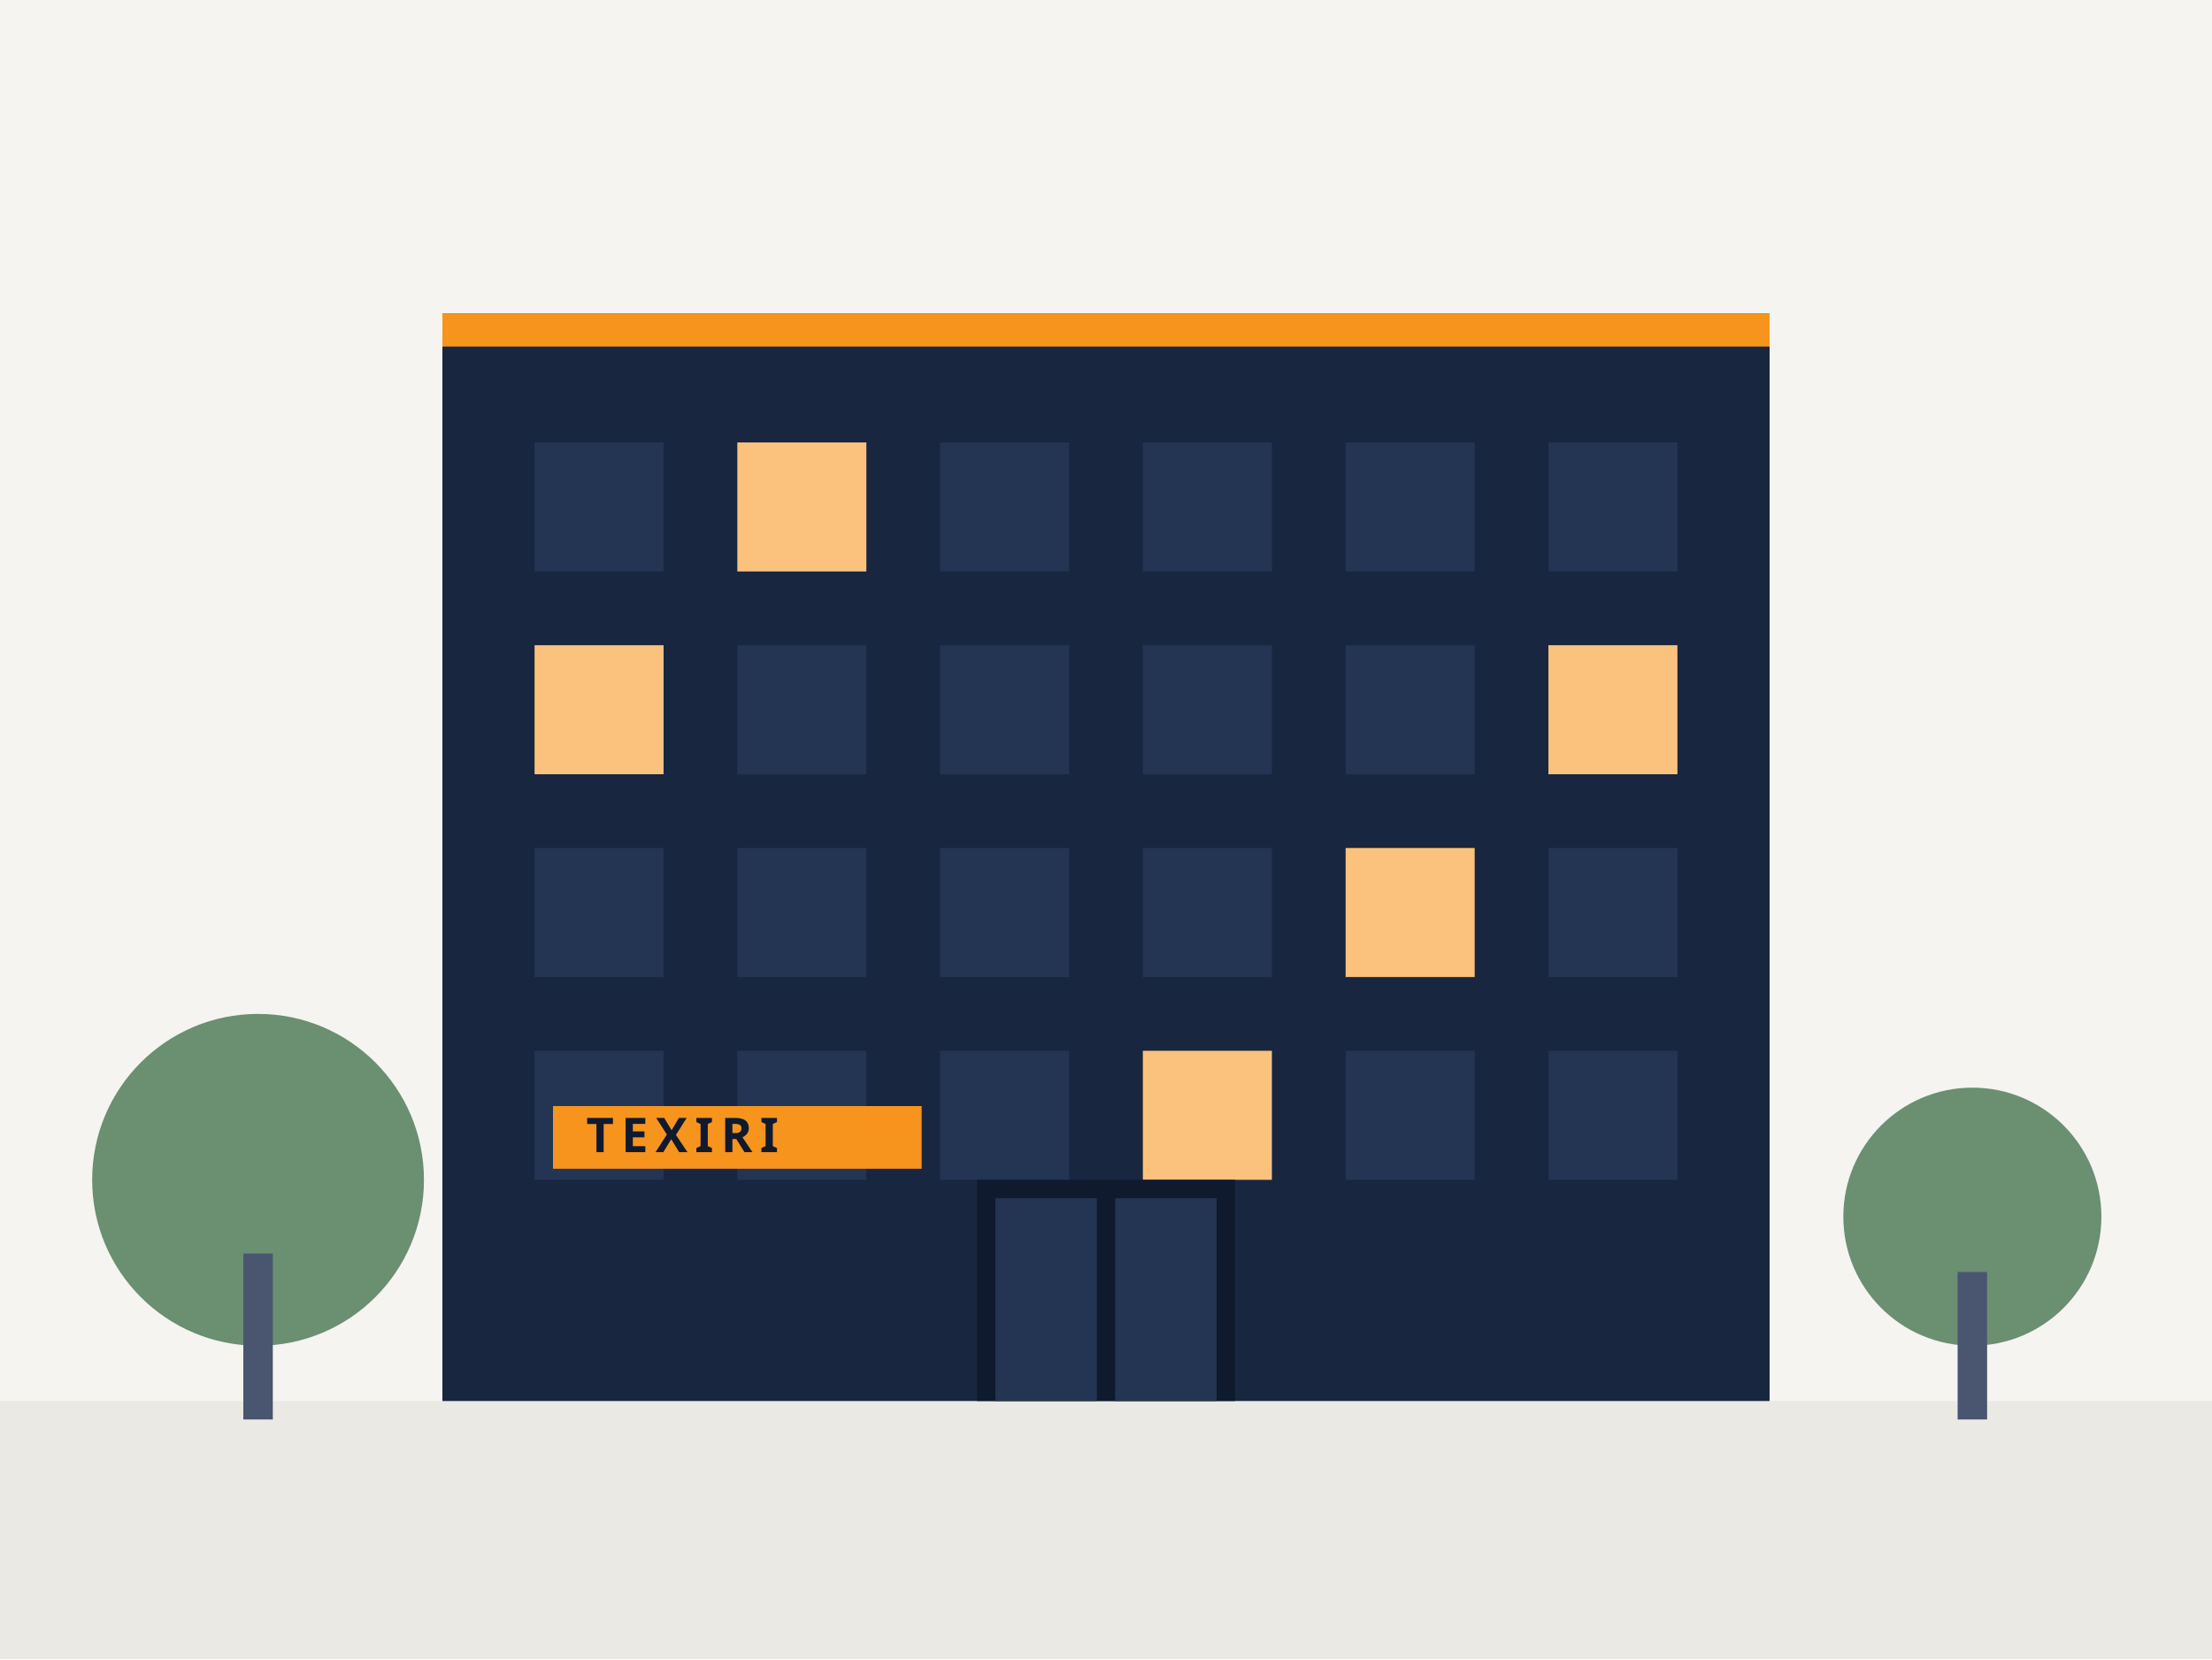
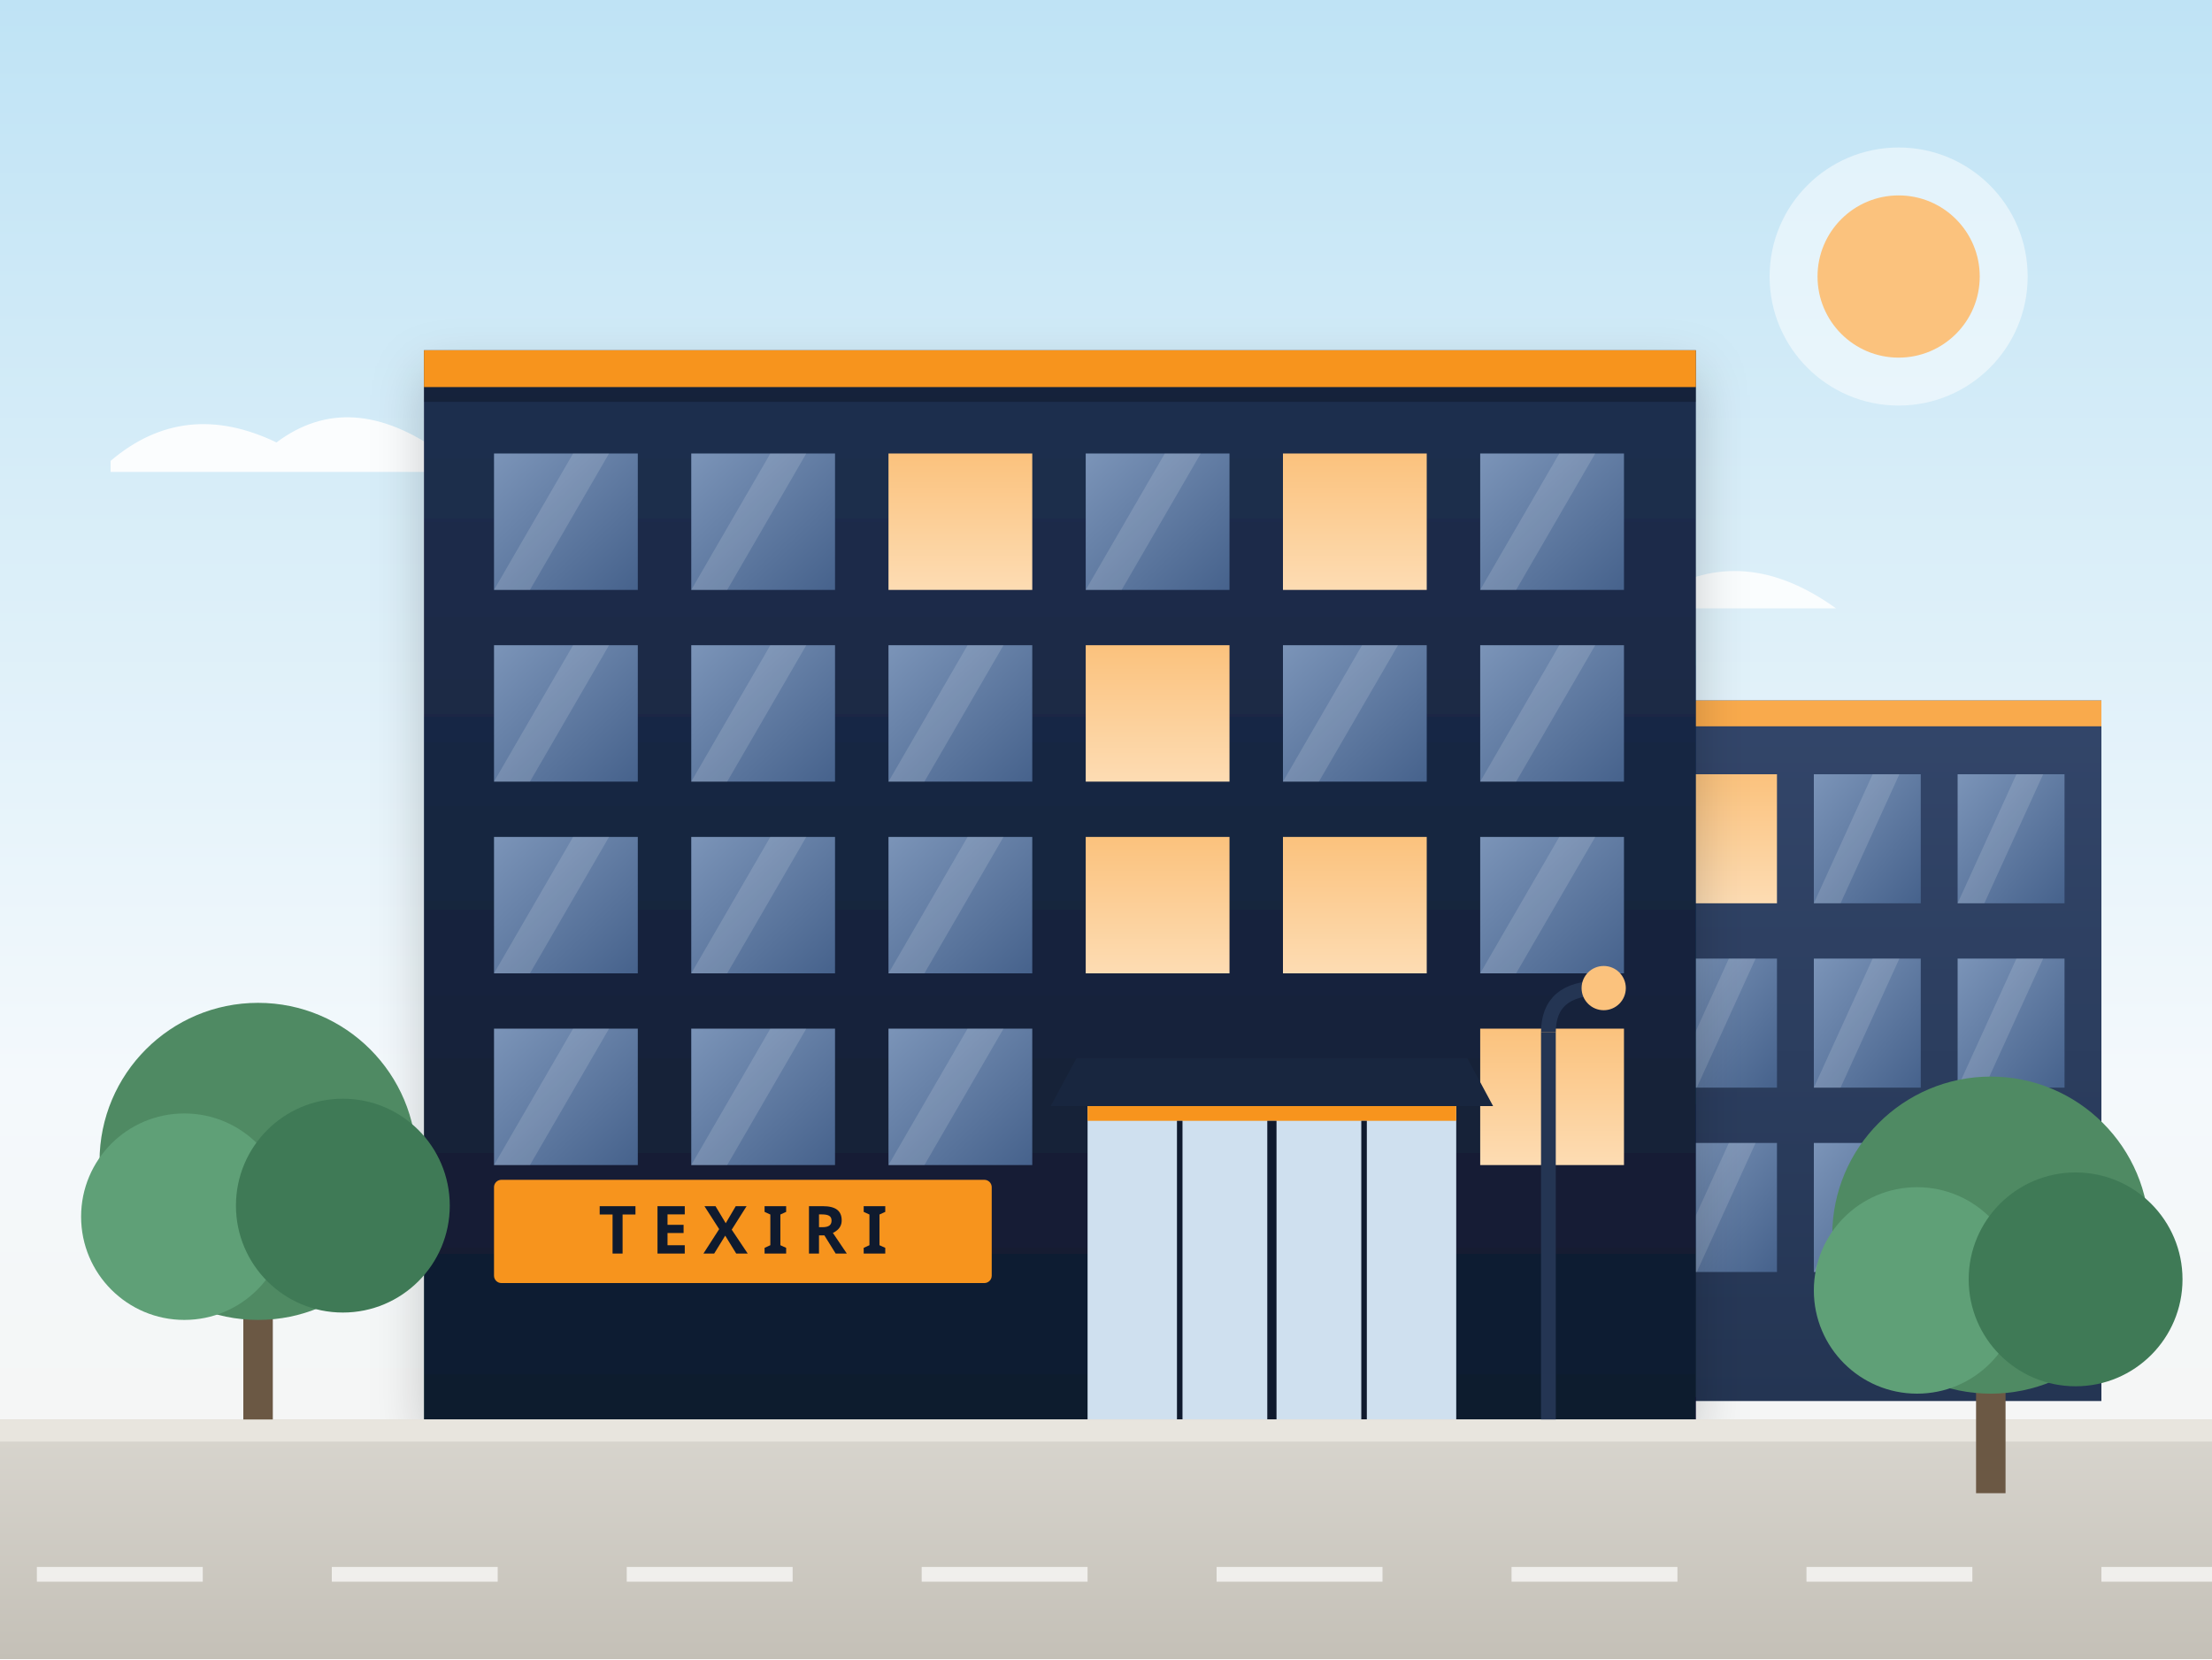
<svg xmlns="http://www.w3.org/2000/svg" viewBox="0 0 1200 900" width="1200" height="900">
-   <rect width="1200" height="900" fill="#f5f4f1" />
-   <rect x="0" y="760" width="1200" height="140" fill="#ebe9e4" />
-   <rect x="240" y="170" width="720" height="590" fill="#18263f" />
-   <rect x="240" y="170" width="720" height="18" fill="#f7941d" />
-   <rect x="290" y="240" width="70" height="70" fill="#243553" />
-   <rect x="400" y="240" width="70" height="70" fill="#fbc27d" />
-   <rect x="510" y="240" width="70" height="70" fill="#243553" />
-   <rect x="620" y="240" width="70" height="70" fill="#243553" />
-   <rect x="730" y="240" width="70" height="70" fill="#243553" />
-   <rect x="840" y="240" width="70" height="70" fill="#243553" />
-   <rect x="290" y="350" width="70" height="70" fill="#fbc27d" />
-   <rect x="400" y="350" width="70" height="70" fill="#243553" />
-   <rect x="510" y="350" width="70" height="70" fill="#243553" />
-   <rect x="620" y="350" width="70" height="70" fill="#243553" />
-   <rect x="730" y="350" width="70" height="70" fill="#243553" />
-   <rect x="840" y="350" width="70" height="70" fill="#fbc27d" />
-   <rect x="290" y="460" width="70" height="70" fill="#243553" />
-   <rect x="400" y="460" width="70" height="70" fill="#243553" />
-   <rect x="510" y="460" width="70" height="70" fill="#243553" />
-   <rect x="620" y="460" width="70" height="70" fill="#243553" />
-   <rect x="730" y="460" width="70" height="70" fill="#fbc27d" />
-   <rect x="840" y="460" width="70" height="70" fill="#243553" />
-   <rect x="290" y="570" width="70" height="70" fill="#243553" />
-   <rect x="400" y="570" width="70" height="70" fill="#243553" />
-   <rect x="510" y="570" width="70" height="70" fill="#243553" />
-   <rect x="620" y="570" width="70" height="70" fill="#fbc27d" />
-   <rect x="730" y="570" width="70" height="70" fill="#243553" />
-   <rect x="840" y="570" width="70" height="70" fill="#243553" />
-   <rect x="530" y="640" width="140" height="120" fill="#0f1a2e" />
-   <rect x="540" y="650" width="55" height="110" fill="#243553" />
-   <rect x="605" y="650" width="55" height="110" fill="#243553" />
-   <rect x="300" y="600" width="200" height="34" fill="#f7941d" />
-   <text x="318" y="625" fill="#0f1a2e" font-size="26" font-weight="800" font-family="Archivo, 'Segoe UI', system-ui, sans-serif" letter-spacing="4">TEXIRI</text>
-   <circle cx="140" cy="640" r="90" fill="#6b8f71" />
-   <rect x="132" y="680" width="16" height="90" fill="#4a5670" />
-   <circle cx="1070" cy="660" r="70" fill="#6b8f71" />
-   <rect x="1062" y="690" width="16" height="80" fill="#4a5670" />
+   <defs>
+     <filter id="sh" x="-15%" y="-15%" width="130%" height="140%">
+       <feDropShadow dx="0" dy="12" stdDeviation="14" flood-color="#0f1a2e" flood-opacity="0.2" />
+     </filter>
+     <filter id="sh2" x="-15%" y="-15%" width="130%" height="140%">
+       <feDropShadow dx="0" dy="5" stdDeviation="6" flood-color="#0f1a2e" flood-opacity="0.18" />
+     </filter>
+     <filter id="glow" x="-50%" y="-50%" width="200%" height="200%">
+       <feGaussianBlur stdDeviation="10" />
+     </filter>
+     <linearGradient id="g21" x1="0" y1="0" x2="0" y2="1">
+       <stop offset="0" stop-color="#bfe3f5" />
+       <stop offset="0.65" stop-color="#f4f9fc" />
+       <stop offset="1" stop-color="#f5f4f1" />
+     </linearGradient>
+     <linearGradient id="g22" x1="0" y1="0" x2="0" y2="1">
+       <stop offset="0" stop-color="#33466a" />
+       <stop offset="1" stop-color="#243553" />
+     </linearGradient>
+     <linearGradient id="g23" x1="0" y1="0" x2="0" y2="1">
+       <stop offset="0" stop-color="#fbc27d" />
+       <stop offset="1" stop-color="#fddcb3" />
+     </linearGradient>
+     <linearGradient id="g24" x1="0" y1="0" x2="1" y2="1">
+       <stop offset="0" stop-color="#7b94b8" />
+       <stop offset="1" stop-color="#46628c" />
+     </linearGradient>
+     <linearGradient id="g25" x1="0" y1="0" x2="1" y2="1">
+       <stop offset="0" stop-color="#7b94b8" />
+       <stop offset="1" stop-color="#46628c" />
+     </linearGradient>
+     <linearGradient id="g26" x1="0" y1="0" x2="1" y2="1">
+       <stop offset="0" stop-color="#7b94b8" />
+       <stop offset="1" stop-color="#46628c" />
+     </linearGradient>
+     <linearGradient id="g27" x1="0" y1="0" x2="1" y2="1">
+       <stop offset="0" stop-color="#7b94b8" />
+       <stop offset="1" stop-color="#46628c" />
+     </linearGradient>
+     <linearGradient id="g28" x1="0" y1="0" x2="1" y2="1">
+       <stop offset="0" stop-color="#7b94b8" />
+       <stop offset="1" stop-color="#46628c" />
+     </linearGradient>
+     <linearGradient id="g29" x1="0" y1="0" x2="1" y2="1">
+       <stop offset="0" stop-color="#7b94b8" />
+       <stop offset="1" stop-color="#46628c" />
+     </linearGradient>
+     <linearGradient id="g30" x1="0" y1="0" x2="1" y2="1">
+       <stop offset="0" stop-color="#7b94b8" />
+       <stop offset="1" stop-color="#46628c" />
+     </linearGradient>
+     <linearGradient id="g31" x1="0" y1="0" x2="0" y2="1">
+       <stop offset="0" stop-color="#fbc27d" />
+       <stop offset="1" stop-color="#fddcb3" />
+     </linearGradient>
+     <linearGradient id="g32" x1="0" y1="0" x2="0" y2="1">
+       <stop offset="0" stop-color="#1f3050" />
+       <stop offset="1" stop-color="#0f1a2e" />
+     </linearGradient>
+     <linearGradient id="g33" x1="0" y1="0" x2="1" y2="1">
+       <stop offset="0" stop-color="#7b94b8" />
+       <stop offset="1" stop-color="#46628c" />
+     </linearGradient>
+     <linearGradient id="g34" x1="0" y1="0" x2="1" y2="1">
+       <stop offset="0" stop-color="#7b94b8" />
+       <stop offset="1" stop-color="#46628c" />
+     </linearGradient>
+     <linearGradient id="g35" x1="0" y1="0" x2="0" y2="1">
+       <stop offset="0" stop-color="#fbc27d" />
+       <stop offset="1" stop-color="#fddcb3" />
+     </linearGradient>
+     <linearGradient id="g36" x1="0" y1="0" x2="1" y2="1">
+       <stop offset="0" stop-color="#7b94b8" />
+       <stop offset="1" stop-color="#46628c" />
+     </linearGradient>
+     <linearGradient id="g37" x1="0" y1="0" x2="0" y2="1">
+       <stop offset="0" stop-color="#fbc27d" />
+       <stop offset="1" stop-color="#fddcb3" />
+     </linearGradient>
+     <linearGradient id="g38" x1="0" y1="0" x2="1" y2="1">
+       <stop offset="0" stop-color="#7b94b8" />
+       <stop offset="1" stop-color="#46628c" />
+     </linearGradient>
+     <linearGradient id="g39" x1="0" y1="0" x2="1" y2="1">
+       <stop offset="0" stop-color="#7b94b8" />
+       <stop offset="1" stop-color="#46628c" />
+     </linearGradient>
+     <linearGradient id="g40" x1="0" y1="0" x2="1" y2="1">
+       <stop offset="0" stop-color="#7b94b8" />
+       <stop offset="1" stop-color="#46628c" />
+     </linearGradient>
+     <linearGradient id="g41" x1="0" y1="0" x2="1" y2="1">
+       <stop offset="0" stop-color="#7b94b8" />
+       <stop offset="1" stop-color="#46628c" />
+     </linearGradient>
+     <linearGradient id="g42" x1="0" y1="0" x2="0" y2="1">
+       <stop offset="0" stop-color="#fbc27d" />
+       <stop offset="1" stop-color="#fddcb3" />
+     </linearGradient>
+     <linearGradient id="g43" x1="0" y1="0" x2="1" y2="1">
+       <stop offset="0" stop-color="#7b94b8" />
+       <stop offset="1" stop-color="#46628c" />
+     </linearGradient>
+     <linearGradient id="g44" x1="0" y1="0" x2="1" y2="1">
+       <stop offset="0" stop-color="#7b94b8" />
+       <stop offset="1" stop-color="#46628c" />
+     </linearGradient>
+     <linearGradient id="g45" x1="0" y1="0" x2="1" y2="1">
+       <stop offset="0" stop-color="#7b94b8" />
+       <stop offset="1" stop-color="#46628c" />
+     </linearGradient>
+     <linearGradient id="g46" x1="0" y1="0" x2="1" y2="1">
+       <stop offset="0" stop-color="#7b94b8" />
+       <stop offset="1" stop-color="#46628c" />
+     </linearGradient>
+     <linearGradient id="g47" x1="0" y1="0" x2="1" y2="1">
+       <stop offset="0" stop-color="#7b94b8" />
+       <stop offset="1" stop-color="#46628c" />
+     </linearGradient>
+     <linearGradient id="g48" x1="0" y1="0" x2="0" y2="1">
+       <stop offset="0" stop-color="#fbc27d" />
+       <stop offset="1" stop-color="#fddcb3" />
+     </linearGradient>
+     <linearGradient id="g49" x1="0" y1="0" x2="0" y2="1">
+       <stop offset="0" stop-color="#fbc27d" />
+       <stop offset="1" stop-color="#fddcb3" />
+     </linearGradient>
+     <linearGradient id="g50" x1="0" y1="0" x2="1" y2="1">
+       <stop offset="0" stop-color="#7b94b8" />
+       <stop offset="1" stop-color="#46628c" />
+     </linearGradient>
+     <linearGradient id="g51" x1="0" y1="0" x2="1" y2="1">
+       <stop offset="0" stop-color="#7b94b8" />
+       <stop offset="1" stop-color="#46628c" />
+     </linearGradient>
+     <linearGradient id="g52" x1="0" y1="0" x2="1" y2="1">
+       <stop offset="0" stop-color="#7b94b8" />
+       <stop offset="1" stop-color="#46628c" />
+     </linearGradient>
+     <linearGradient id="g53" x1="0" y1="0" x2="1" y2="1">
+       <stop offset="0" stop-color="#7b94b8" />
+       <stop offset="1" stop-color="#46628c" />
+     </linearGradient>
+     <linearGradient id="g54" x1="0" y1="0" x2="0" y2="1">
+       <stop offset="0" stop-color="#fbc27d" />
+       <stop offset="1" stop-color="#fddcb3" />
+     </linearGradient>
+     <linearGradient id="g55" x1="0" y1="0" x2="0" y2="1">
+       <stop offset="0" stop-color="#d9d6cf" />
+       <stop offset="1" stop-color="#c4c0b7" />
+     </linearGradient>
+   </defs>
+   <rect width="1200" height="900" fill="url(#g21)" />
+   <circle cx="1030" cy="150" r="70" fill="rgba(255,255,255,0.5)" />
+   <circle cx="1030" cy="150" r="44" fill="#fbc27d" />
+   <path d="M60,250 q40,-34 90,-10 q40,-30 90,6 q40,-22 70,10 H60 Z" fill="rgba(255,255,255,0.9)" />
+   <path d="M820,330 q36,-30 80,-8 q46,-28 96,8 H820 Z" fill="rgba(255,255,255,0.85)" />
+   <rect x="880" y="380" width="260" height="380" fill="url(#g22)" />
+   <rect x="880" y="380" width="260" height="14" fill="#f9aa4c" />
+   <rect x="906" y="420" width="58" height="70" fill="url(#g23)" />
+   <rect x="984" y="420" width="58" height="70" fill="url(#g24)" />
+   <polygon points="984,490 1015.9,420 1030.4,420 998.5,490" fill="rgba(255,255,255,0.14)" />
+   <rect x="1062" y="420" width="58" height="70" fill="url(#g25)" />
+   <polygon points="1062,490 1093.9,420 1108.4,420 1076.5,490" fill="rgba(255,255,255,0.14)" />
+   <rect x="906" y="520" width="58" height="70" fill="url(#g26)" />
+   <polygon points="906,590 937.9,520 952.4,520 920.5,590" fill="rgba(255,255,255,0.14)" />
+   <rect x="984" y="520" width="58" height="70" fill="url(#g27)" />
+   <polygon points="984,590 1015.9,520 1030.4,520 998.5,590" fill="rgba(255,255,255,0.14)" />
+   <rect x="1062" y="520" width="58" height="70" fill="url(#g28)" />
+   <polygon points="1062,590 1093.9,520 1108.4,520 1076.5,590" fill="rgba(255,255,255,0.14)" />
+   <rect x="906" y="620" width="58" height="70" fill="url(#g29)" />
+   <polygon points="906,690 937.9,620 952.4,620 920.5,690" fill="rgba(255,255,255,0.14)" />
+   <rect x="984" y="620" width="58" height="70" fill="url(#g30)" />
+   <polygon points="984,690 1015.9,620 1030.4,620 998.5,690" fill="rgba(255,255,255,0.14)" />
+   <rect x="1062" y="620" width="58" height="70" fill="url(#g31)" />
+   <g filter="url(#sh)">
+     <rect x="230" y="190" width="690" height="580" fill="url(#g32)" />
+   </g>
+   <rect x="230" y="190" width="690" height="20" fill="#f7941d" />
+   <rect x="230" y="210" width="690" height="8" fill="rgba(0,0,0,0.25)" />
+   <rect x="268" y="246" width="78" height="74" fill="url(#g33)" />
+   <polygon points="268,320 310.9,246 330.4,246 287.5,320" fill="rgba(255,255,255,0.14)" />
+   <rect x="375" y="246" width="78" height="74" fill="url(#g34)" />
+   <polygon points="375,320 417.9,246 437.4,246 394.5,320" fill="rgba(255,255,255,0.14)" />
+   <rect x="482" y="246" width="78" height="74" fill="url(#g35)" />
+   <rect x="589" y="246" width="78" height="74" fill="url(#g36)" />
+   <polygon points="589,320 631.9,246 651.4,246 608.5,320" fill="rgba(255,255,255,0.14)" />
+   <rect x="696" y="246" width="78" height="74" fill="url(#g37)" />
+   <rect x="803" y="246" width="78" height="74" fill="url(#g38)" />
+   <polygon points="803,320 845.9,246 865.4,246 822.5,320" fill="rgba(255,255,255,0.14)" />
+   <rect x="268" y="350" width="78" height="74" fill="url(#g39)" />
+   <polygon points="268,424 310.9,350 330.4,350 287.5,424" fill="rgba(255,255,255,0.14)" />
+   <rect x="375" y="350" width="78" height="74" fill="url(#g40)" />
+   <polygon points="375,424 417.9,350 437.4,350 394.5,424" fill="rgba(255,255,255,0.14)" />
+   <rect x="482" y="350" width="78" height="74" fill="url(#g41)" />
+   <polygon points="482,424 524.9,350 544.4,350 501.5,424" fill="rgba(255,255,255,0.14)" />
+   <rect x="589" y="350" width="78" height="74" fill="url(#g42)" />
+   <rect x="696" y="350" width="78" height="74" fill="url(#g43)" />
+   <polygon points="696,424 738.9,350 758.4,350 715.5,424" fill="rgba(255,255,255,0.14)" />
+   <rect x="803" y="350" width="78" height="74" fill="url(#g44)" />
+   <polygon points="803,424 845.9,350 865.4,350 822.5,424" fill="rgba(255,255,255,0.14)" />
+   <rect x="268" y="454" width="78" height="74" fill="url(#g45)" />
+   <polygon points="268,528 310.9,454 330.4,454 287.5,528" fill="rgba(255,255,255,0.14)" />
+   <rect x="375" y="454" width="78" height="74" fill="url(#g46)" />
+   <polygon points="375,528 417.9,454 437.4,454 394.5,528" fill="rgba(255,255,255,0.14)" />
+   <rect x="482" y="454" width="78" height="74" fill="url(#g47)" />
+   <polygon points="482,528 524.9,454 544.4,454 501.5,528" fill="rgba(255,255,255,0.14)" />
+   <rect x="589" y="454" width="78" height="74" fill="url(#g48)" />
+   <rect x="696" y="454" width="78" height="74" fill="url(#g49)" />
+   <rect x="803" y="454" width="78" height="74" fill="url(#g50)" />
+   <polygon points="803,528 845.9,454 865.4,454 822.5,528" fill="rgba(255,255,255,0.14)" />
+   <rect x="268" y="558" width="78" height="74" fill="url(#g51)" />
+   <polygon points="268,632 310.9,558 330.4,558 287.5,632" fill="rgba(255,255,255,0.14)" />
+   <rect x="375" y="558" width="78" height="74" fill="url(#g52)" />
+   <polygon points="375,632 417.9,558 437.4,558 394.5,632" fill="rgba(255,255,255,0.14)" />
+   <rect x="482" y="558" width="78" height="74" fill="url(#g53)" />
+   <polygon points="482,632 524.9,558 544.4,558 501.5,632" fill="rgba(255,255,255,0.14)" />
+   <rect x="803" y="558" width="78" height="74" fill="url(#g54)" />
+   <rect x="268" y="640" width="270" height="56" rx="4" fill="#f7941d" />
+   <text x="403" y="680" fill="#0f1a2e" font-size="36" font-weight="800" font-family="Archivo, 'Segoe UI', system-ui, -apple-system, sans-serif" text-anchor="middle" letter-spacing="8">TEXIRI</text>
+   <rect x="590" y="600" width="200" height="170" fill="#cfe0ef" />
+   <rect x="590" y="600" width="200" height="8" fill="#f7941d" />
+   <line x1="690" y1="608" x2="690" y2="770" stroke="#0f1a2e" stroke-width="5" />
+   <line x1="640" y1="608" x2="640" y2="770" stroke="#0f1a2e" stroke-width="3" />
+   <line x1="740" y1="608" x2="740" y2="770" stroke="#0f1a2e" stroke-width="3" />
+   <path d="M570,600 h240 l-14,-26 h-212 Z" fill="#18263f" />
+   <rect x="0" y="770" width="1200" height="130" fill="url(#g55)" />
+   <rect x="0" y="770" width="1200" height="12" fill="#e8e5de" />
+   <rect x="20" y="850" width="90" height="8" fill="rgba(255,255,255,0.7)" />
+   <rect x="180" y="850" width="90" height="8" fill="rgba(255,255,255,0.7)" />
+   <rect x="340" y="850" width="90" height="8" fill="rgba(255,255,255,0.7)" />
+   <rect x="500" y="850" width="90" height="8" fill="rgba(255,255,255,0.7)" />
+   <rect x="660" y="850" width="90" height="8" fill="rgba(255,255,255,0.7)" />
+   <rect x="820" y="850" width="90" height="8" fill="rgba(255,255,255,0.7)" />
+   <rect x="980" y="850" width="90" height="8" fill="rgba(255,255,255,0.7)" />
+   <rect x="1140" y="850" width="90" height="8" fill="rgba(255,255,255,0.7)" />
+   <rect x="132" y="650" width="16" height="120" fill="#6b5844" />
+   <circle cx="140" cy="630" r="86" fill="#4f8a63" />
+   <circle cx="100" cy="660" r="56" fill="#5fa077" />
+   <circle cx="186" cy="654" r="58" fill="#3f7a56" />
+   <rect x="1072" y="690" width="16" height="120" fill="#6b5844" />
+   <circle cx="1080" cy="670" r="86" fill="#4f8a63" />
+   <circle cx="1040" cy="700" r="56" fill="#5fa077" />
+   <circle cx="1126" cy="694" r="58" fill="#3f7a56" />
+   <line x1="840" y1="560" x2="840" y2="770" stroke="#243553" stroke-width="8" />
+   <path d="M840,560 q0,-24 28,-24" fill="none" stroke="#243553" stroke-width="8" />
+   <circle cx="870" cy="536" r="12" fill="#fbc27d" />
</svg>
